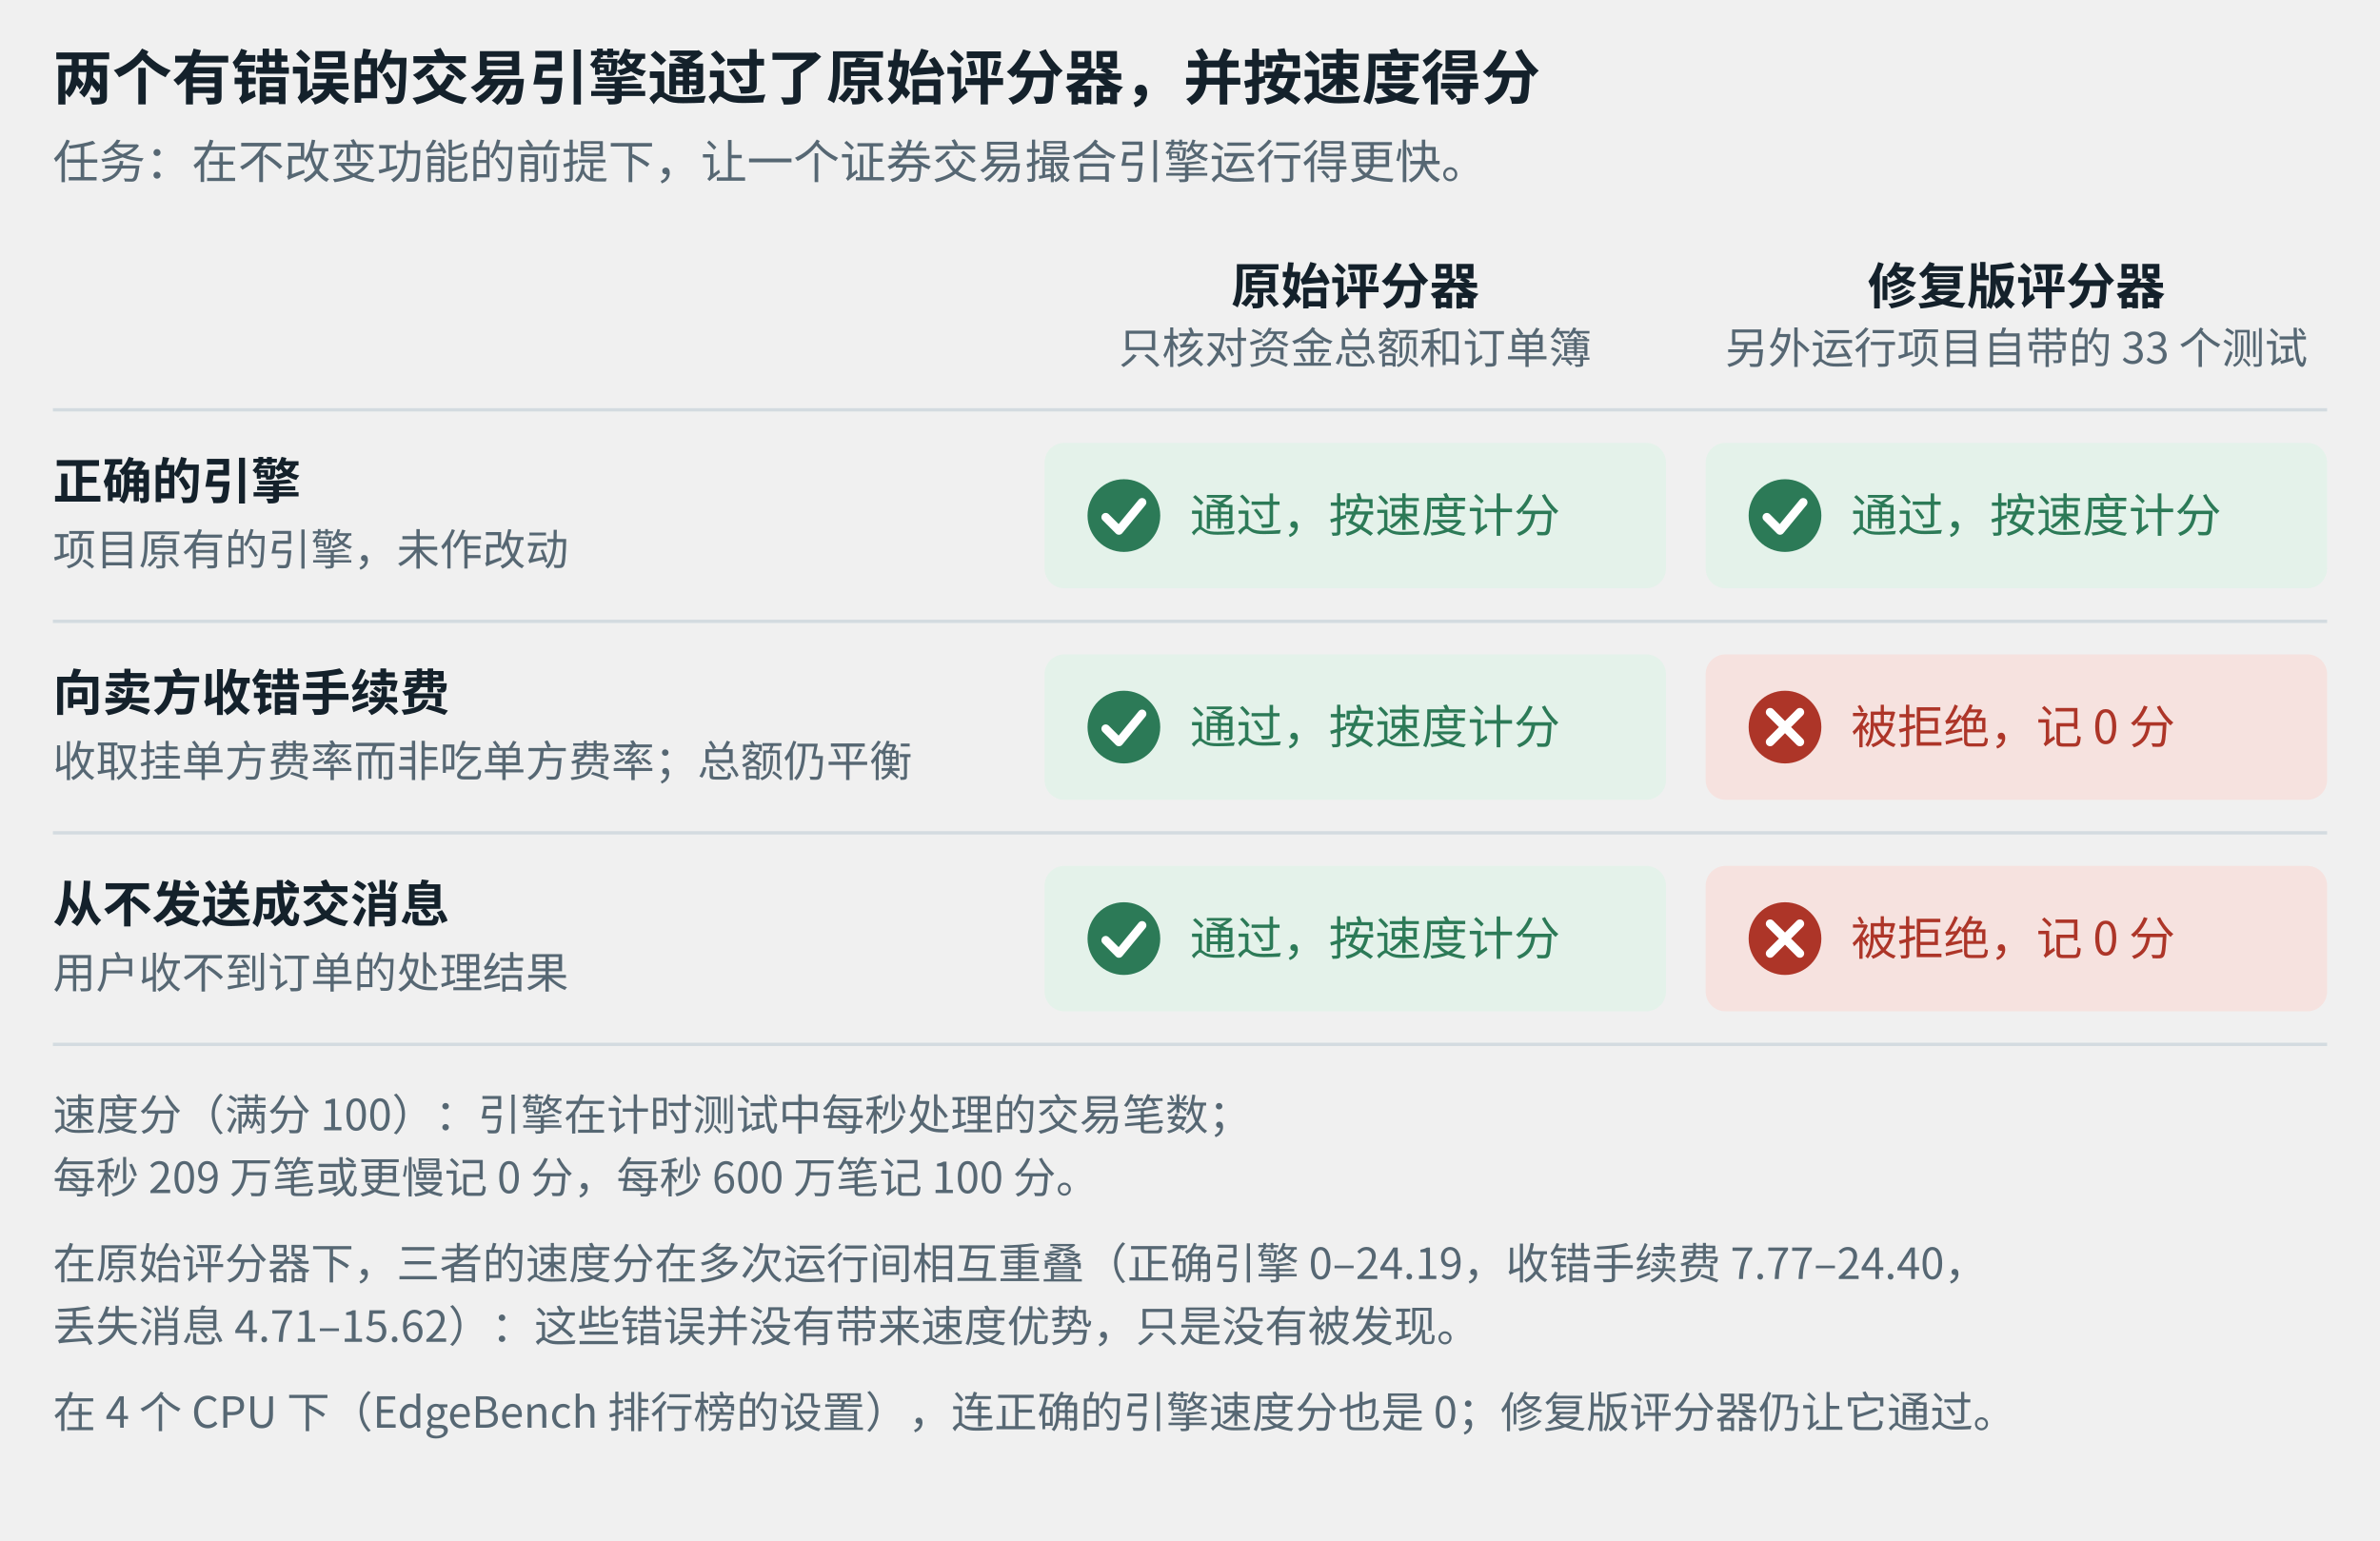
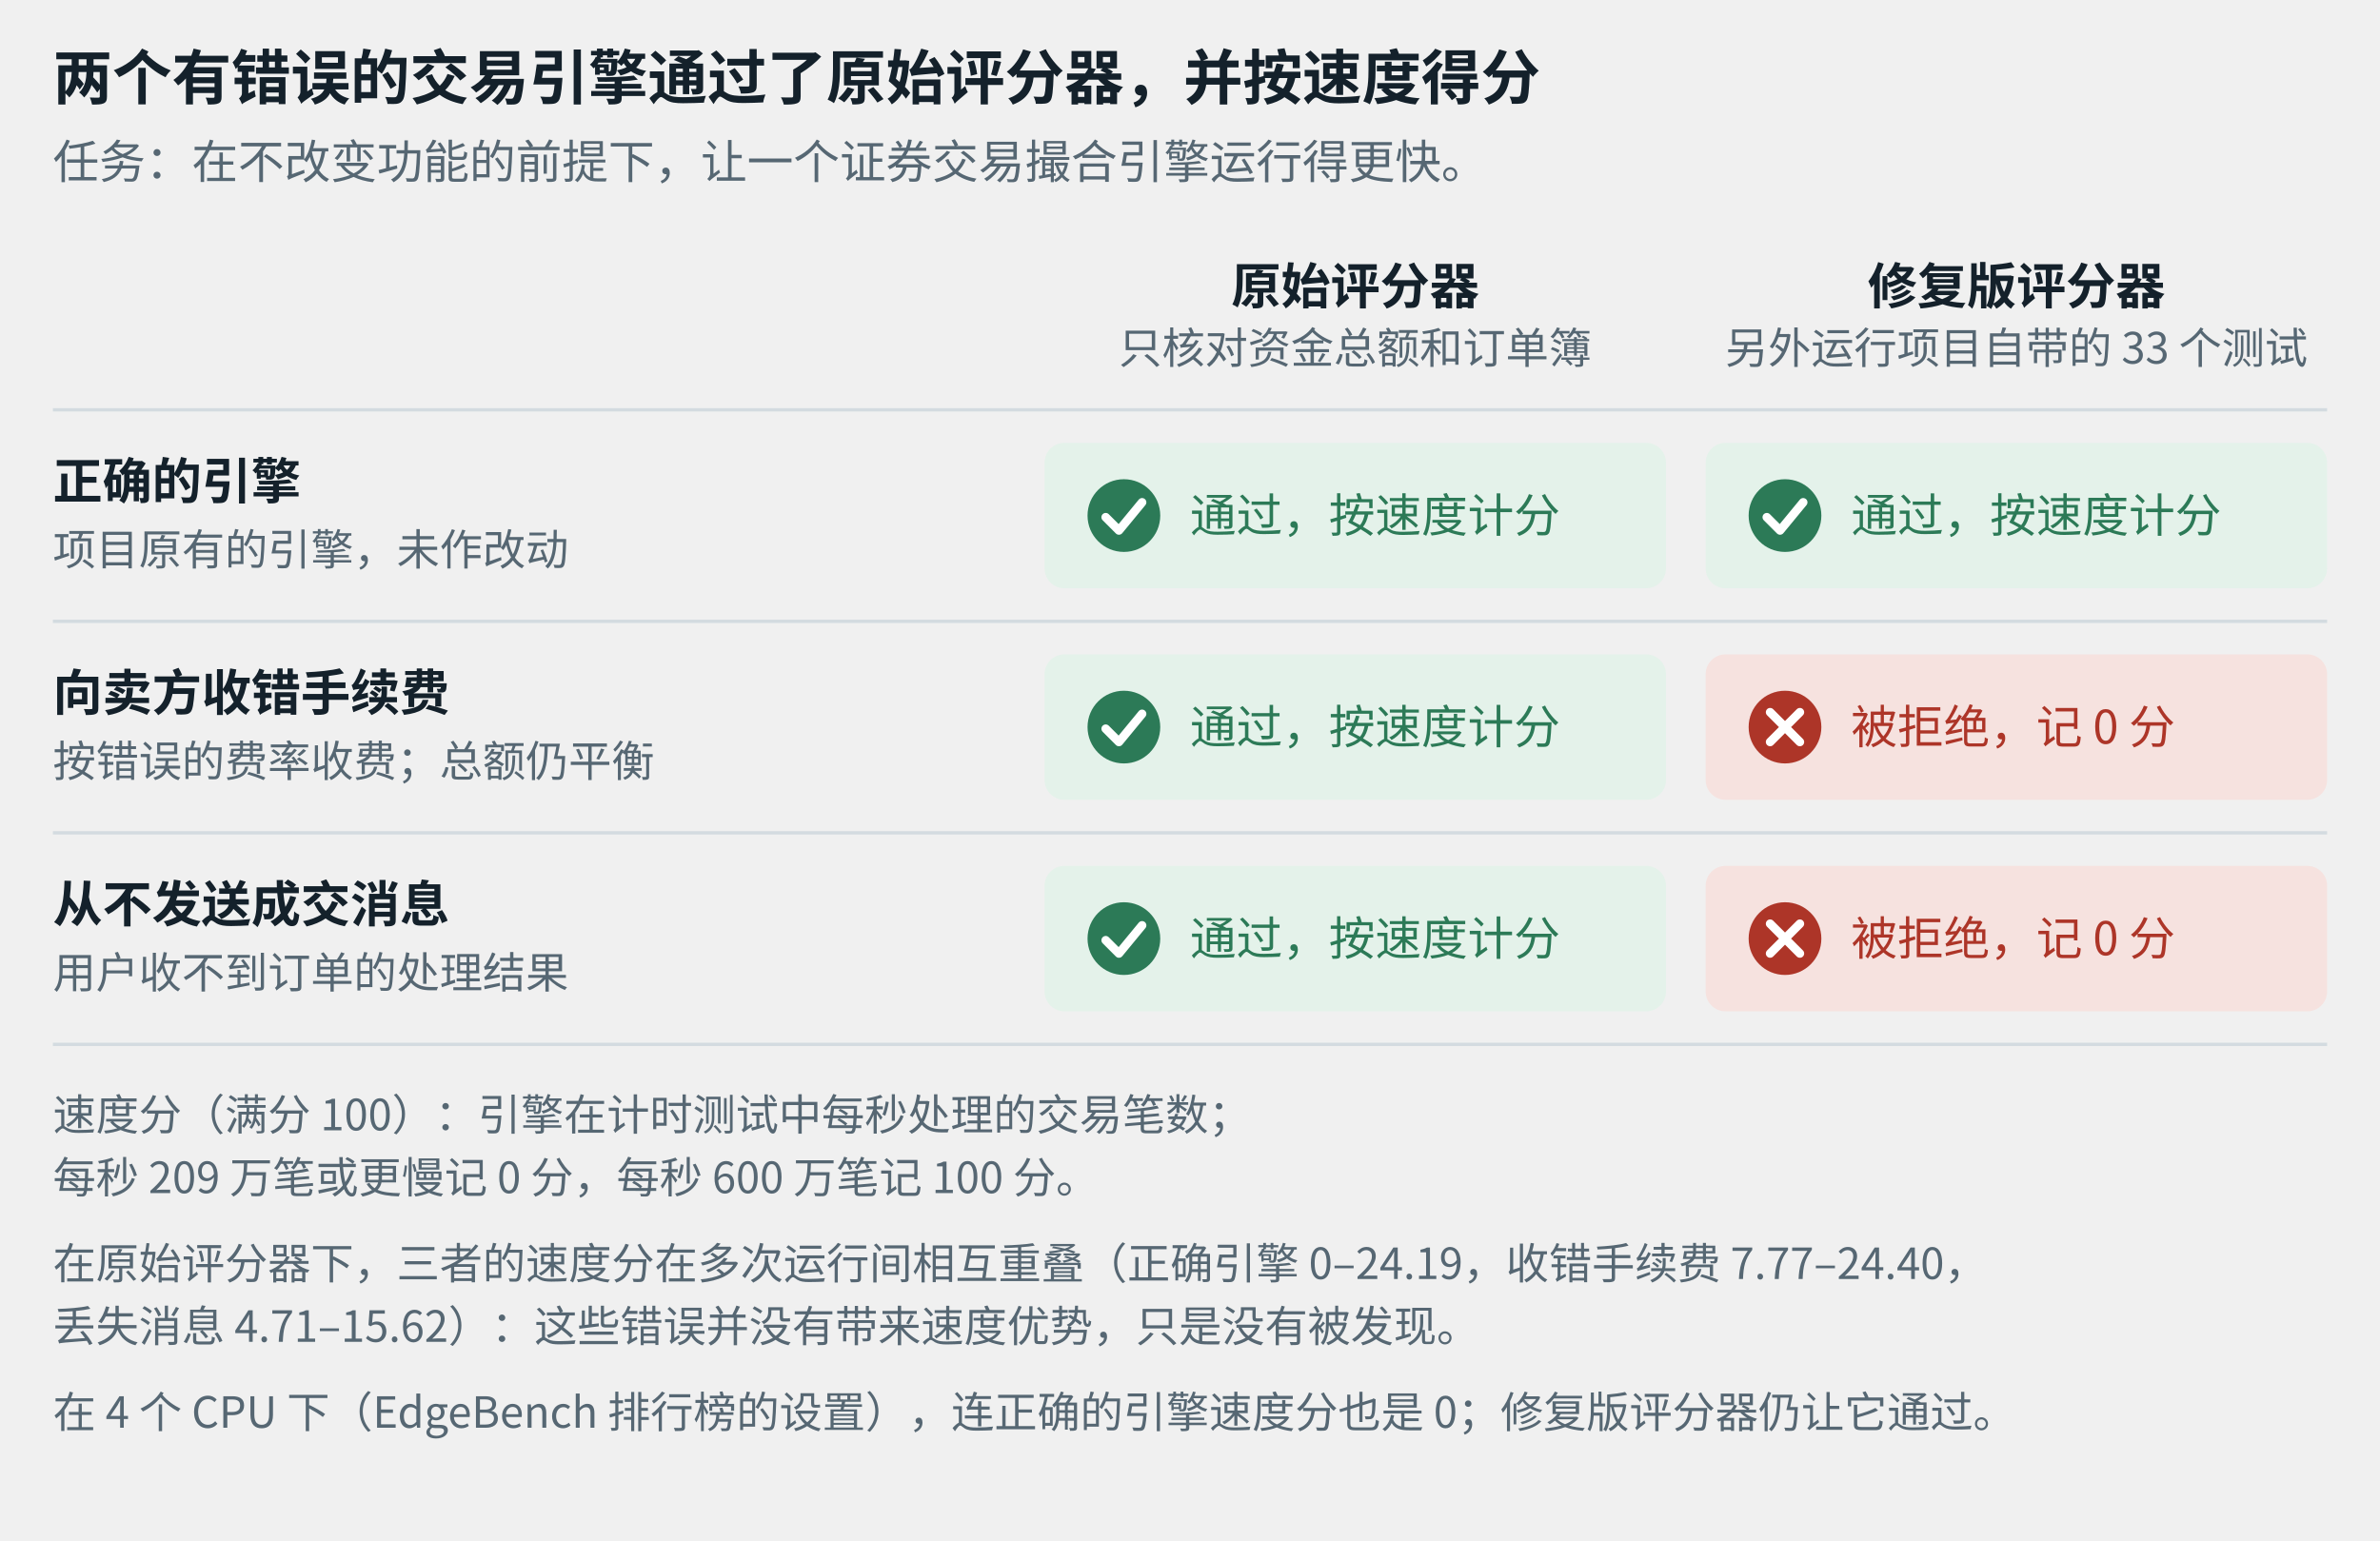
<svg xmlns="http://www.w3.org/2000/svg" viewBox="0 0 720 466" role="img">
  <style>
  .ink{fill:#14212b} .muted{fill:#566773} .rule{stroke:#d3dbe0} .bg{fill:#ffffff}
  .good{fill:#2c7a57} .bad{fill:#ad3528} .warn{fill:#9a6510} .acc{fill:#0f5c78}
  .goodS{stroke:#2c7a57} .badS{stroke:#ad3528} .accS{stroke:#0f5c78} .inkS{stroke:#14212b} .markS{stroke:#ffffff}
  .goodBg{fill:#e4f2ea} .badBg{fill:#f6e2df} .warnBg{fill:#f6ecda} .accBg{fill:#e3eff4}
  text{font-family:"IBM Plex Sans","Noto Sans SC","Noto Sans CJK SC","PingFang SC","Microsoft YaHei",system-ui,-apple-system,"Segoe UI",sans-serif}
  @media (prefers-color-scheme: dark){
    .ink{fill:#e2e9ed} .muted{fill:#95a6b1} .rule{stroke:#2a3843} .bg{fill:#152029}
    .good{fill:#6cc79a} .bad{fill:#f08a7c} .warn{fill:#e0a64a} .acc{fill:#6cb6d3}
    .goodS{stroke:#6cc79a} .badS{stroke:#f08a7c} .accS{stroke:#6cb6d3} .inkS{stroke:#e2e9ed} .markS{stroke:#152029}
    .goodBg{fill:#15302a} .badBg{fill:#3a1f1c} .warnBg{fill:#352a16} .accBg{fill:#16303c}
  }
</style>
  <text x="16" y="30" font-size="18" font-weight="700" class="ink">两个有错误的交易引擎通过了原始评分器，并按速度得分</text>
  <text x="16" y="54" font-size="14" class="muted">任务：在不改变功能的前提下，让一个证券交易撮合引擎运行得更快。</text>
  <text x="410.0" y="92" font-size="15" font-weight="700" text-anchor="middle" class="ink">原始评分器</text>
  <text x="410.0" y="110" font-size="13" text-anchor="middle" class="muted">只核对资金总额和订单簿</text>
  <text x="610.0" y="92" font-size="15" font-weight="700" text-anchor="middle" class="ink">修复版评分器</text>
  <text x="610.0" y="110" font-size="13" text-anchor="middle" class="muted">另外运行项目自带的 33 个测试</text>
  <line x1="16" y1="124" x2="704" y2="124" class="rule" stroke-width="1" />
  <text x="16" y="151" font-size="15" font-weight="700" class="ink">正确的引擎</text>
  <text x="16" y="171" font-size="13" class="muted">项目原有的引擎，未作改动</text>
  <rect x="316" y="134" width="188" height="44" rx="6" class="goodBg" />
  <g transform="translate(340,156)">
    <circle r="11" class="good" />
    <path d="M-5.5 0.5 L-1.5 4.5 L5.5 -4" fill="none" class="markS" stroke-width="2.6" stroke-linecap="round" stroke-linejoin="round" />
  </g>
  <text x="360" y="161" font-size="14" class="good">通过，按速度计分</text>
  <rect x="516" y="134" width="188" height="44" rx="6" class="goodBg" />
  <g transform="translate(540,156)">
    <circle r="11" class="good" />
    <path d="M-5.5 0.5 L-1.5 4.5 L5.5 -4" fill="none" class="markS" stroke-width="2.6" stroke-linecap="round" stroke-linejoin="round" />
  </g>
  <text x="560" y="161" font-size="14" class="good">通过，按速度计分</text>
  <line x1="16" y1="188" x2="704" y2="188" class="rule" stroke-width="1" />
  <text x="16" y="215" font-size="15" font-weight="700" class="ink">向卖方收错手续费</text>
-   <text x="16" y="235" font-size="13" class="muted">收取挂单方费率而非吃单方费率；总额仍平衡</text>
+   <text x="16" y="235" font-size="13" class="muted">按错误的费率收费；总额仍平衡</text>
  <rect x="316" y="198" width="188" height="44" rx="6" class="goodBg" />
  <g transform="translate(340,220)">
    <circle r="11" class="good" />
    <path d="M-5.5 0.5 L-1.5 4.5 L5.5 -4" fill="none" class="markS" stroke-width="2.6" stroke-linecap="round" stroke-linejoin="round" />
  </g>
  <text x="360" y="225" font-size="14" class="good">通过，按速度计分</text>
  <rect x="516" y="198" width="188" height="44" rx="6" class="badBg" />
  <g transform="translate(540,220)">
    <circle r="11" class="bad" />
    <path d="M-4.5 -4.5 L4.5 4.5 M4.5 -4.5 L-4.5 4.5" fill="none" class="markS" stroke-width="2.6" stroke-linecap="round" stroke-linejoin="round" />
  </g>
  <text x="560" y="225" font-size="14" class="bad">被拒绝，记 0 分</text>
  <line x1="16" y1="252" x2="704" y2="252" class="rule" stroke-width="1" />
  <text x="16" y="279" font-size="15" font-weight="700" class="ink">从不发送成交消息</text>
  <text x="16" y="299" font-size="13" class="muted">用户收不到订单的处理结果</text>
  <rect x="316" y="262" width="188" height="44" rx="6" class="goodBg" />
  <g transform="translate(340,284)">
    <circle r="11" class="good" />
    <path d="M-5.5 0.5 L-1.5 4.5 L5.5 -4" fill="none" class="markS" stroke-width="2.6" stroke-linecap="round" stroke-linejoin="round" />
  </g>
  <text x="360" y="289" font-size="14" class="good">通过，按速度计分</text>
  <rect x="516" y="262" width="188" height="44" rx="6" class="badBg" />
  <g transform="translate(540,284)">
    <circle r="11" class="bad" />
    <path d="M-4.5 -4.5 L4.5 4.5 M4.5 -4.5 L-4.5 4.5" fill="none" class="markS" stroke-width="2.6" stroke-linecap="round" stroke-linejoin="round" />
  </g>
  <text x="560" y="289" font-size="14" class="bad">被拒绝，记 0 分</text>
  <line x1="16" y1="316" x2="704" y2="316" class="rule" stroke-width="1" />
  <text x="16" y="342" font-size="13" class="muted">速度分（满分 100）：引擎在计时测试中每秒处理的交易笔数；</text>
  <text x="16" y="361" font-size="13" class="muted">每秒 209 万笔或更慢记 0 分，每秒 600 万笔记 100 分。</text>
  <text x="16" y="387" font-size="13" class="muted">在原始评分器下，三者的速度分在多次运行间相互重叠（正确引擎 0–24.19，收错手续费 7.77–24.40，</text>
  <text x="16" y="406" font-size="13" class="muted">丢失消息 4.71–15.62）：这些错误并没有带来速度优势，只是没有被发现。</text>
  <text x="16" y="432" font-size="13" class="muted">在 4 个 CPU 下（EdgeBench 排行榜的设置），连正确的引擎速度分也是 0；修复版评分器仍让它通过。</text>
  <text x="16" y="451" font-size="13" class="muted" />
</svg>
